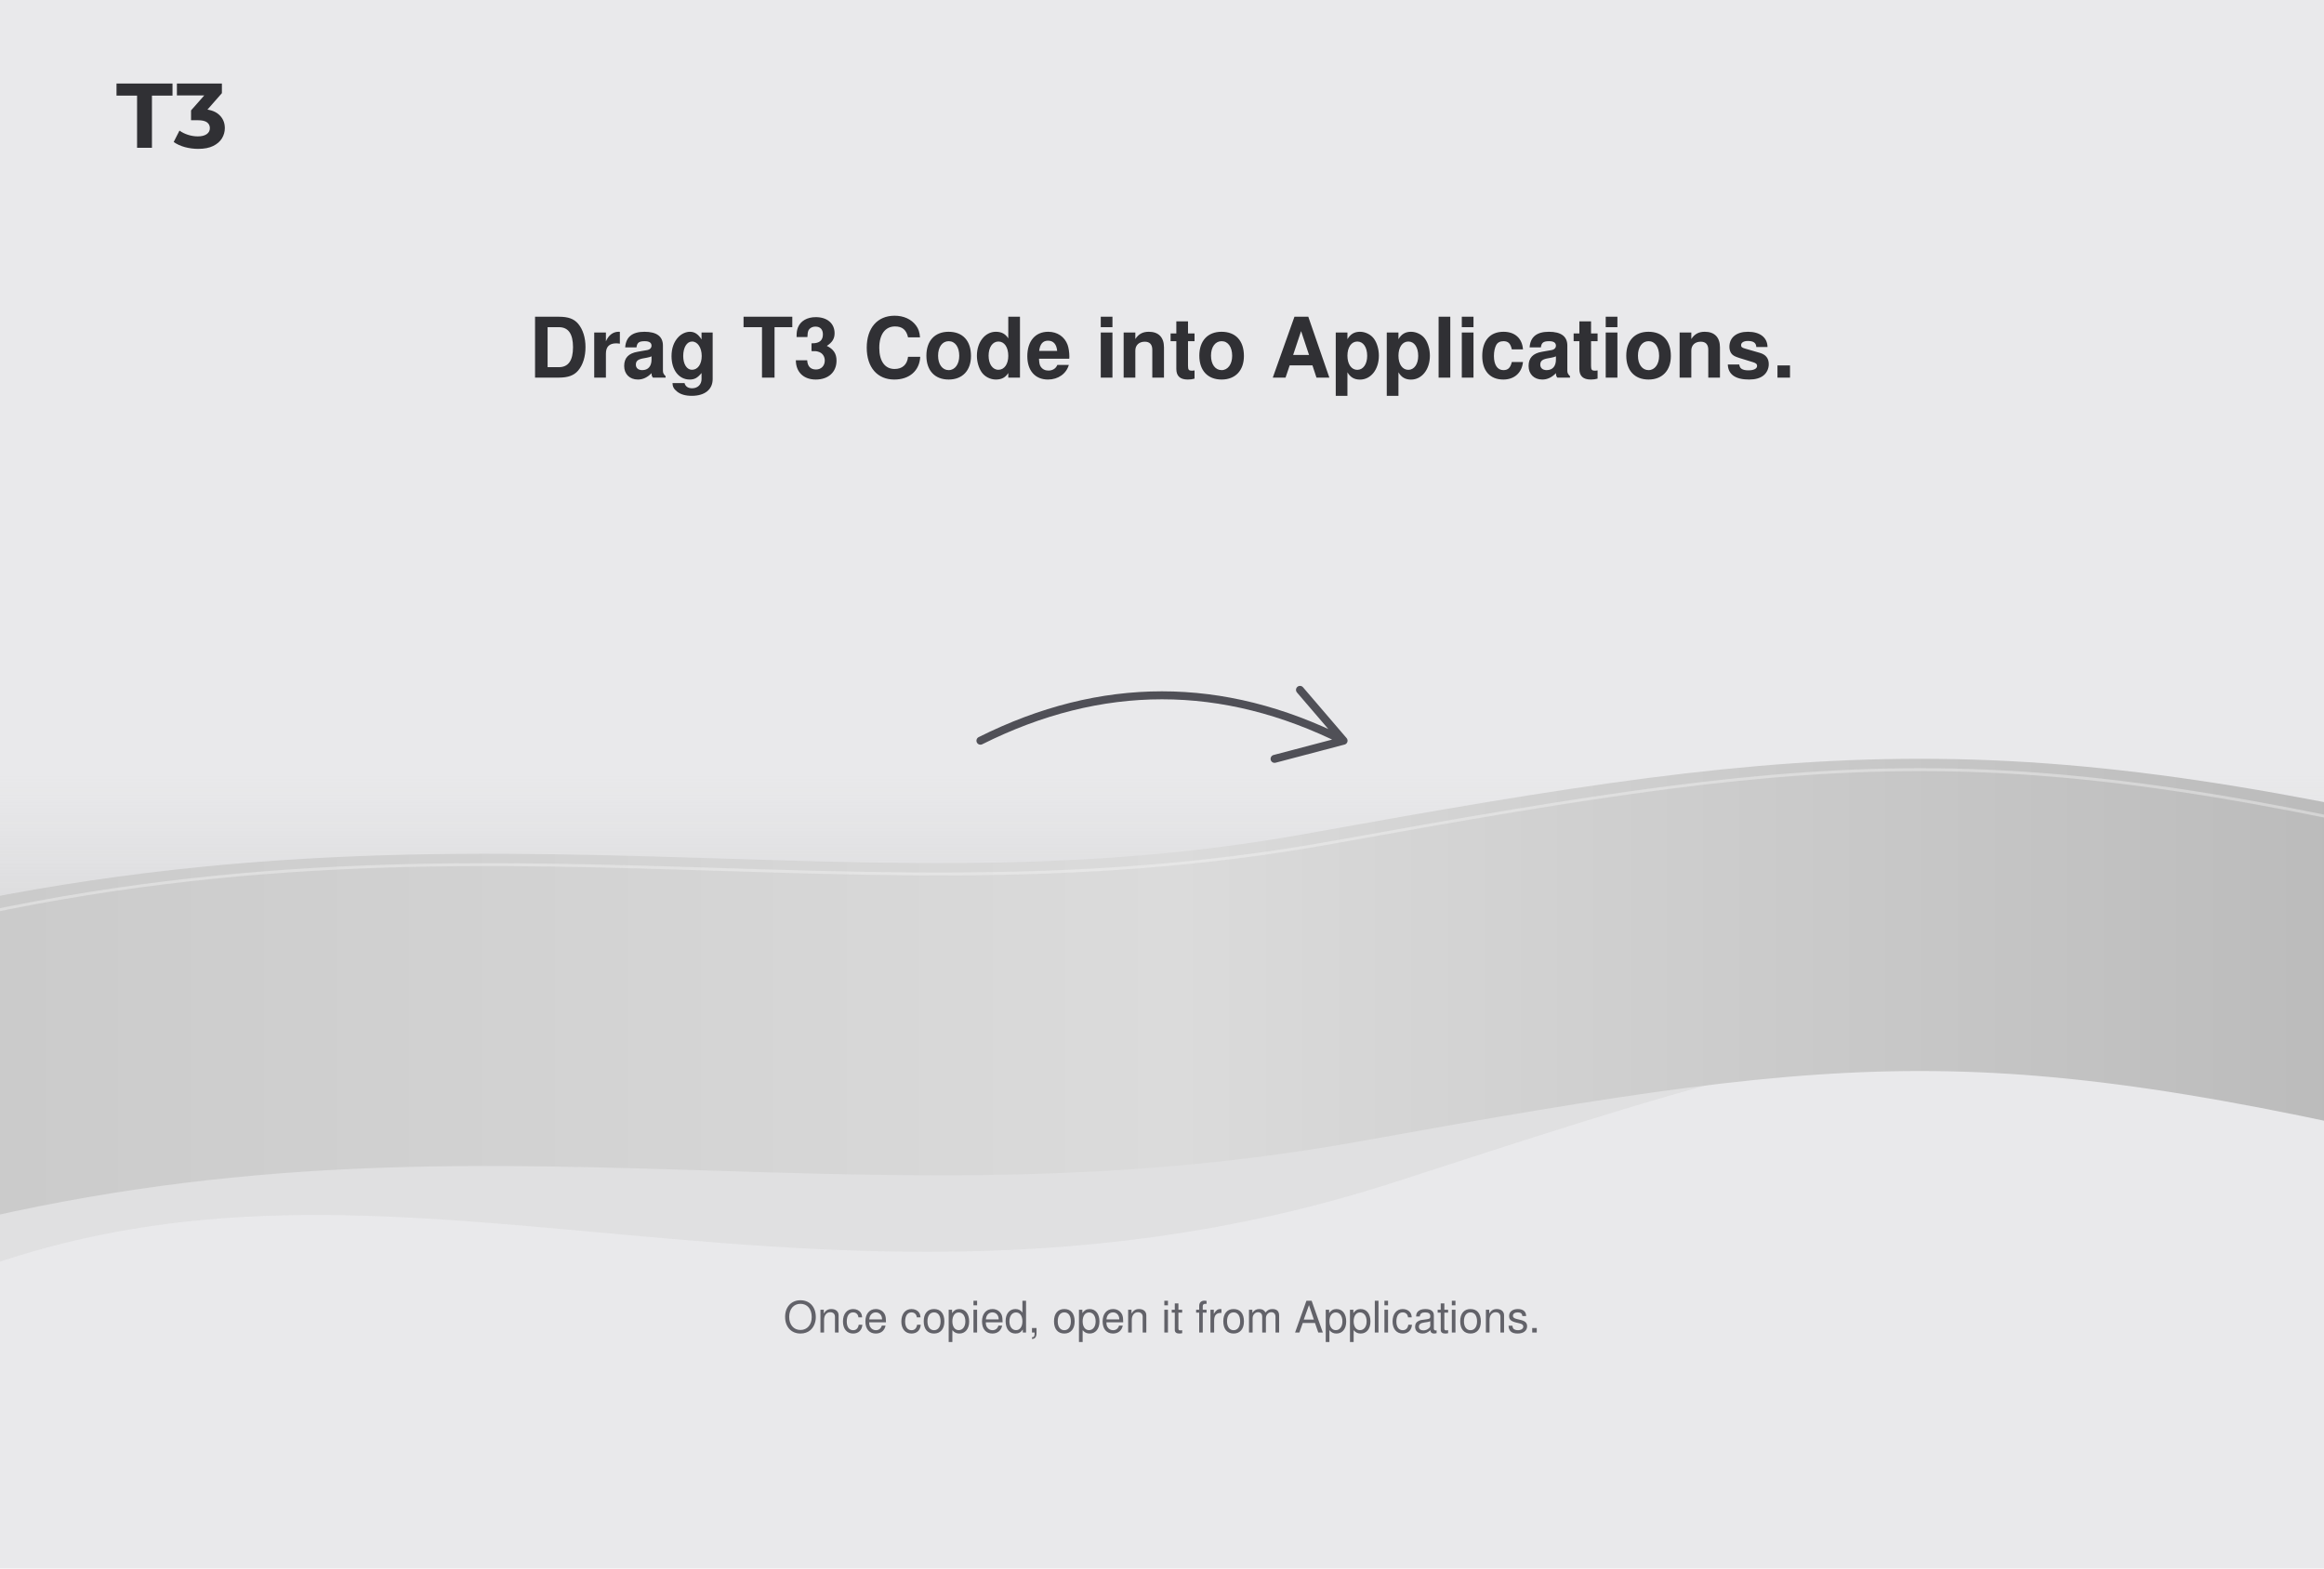
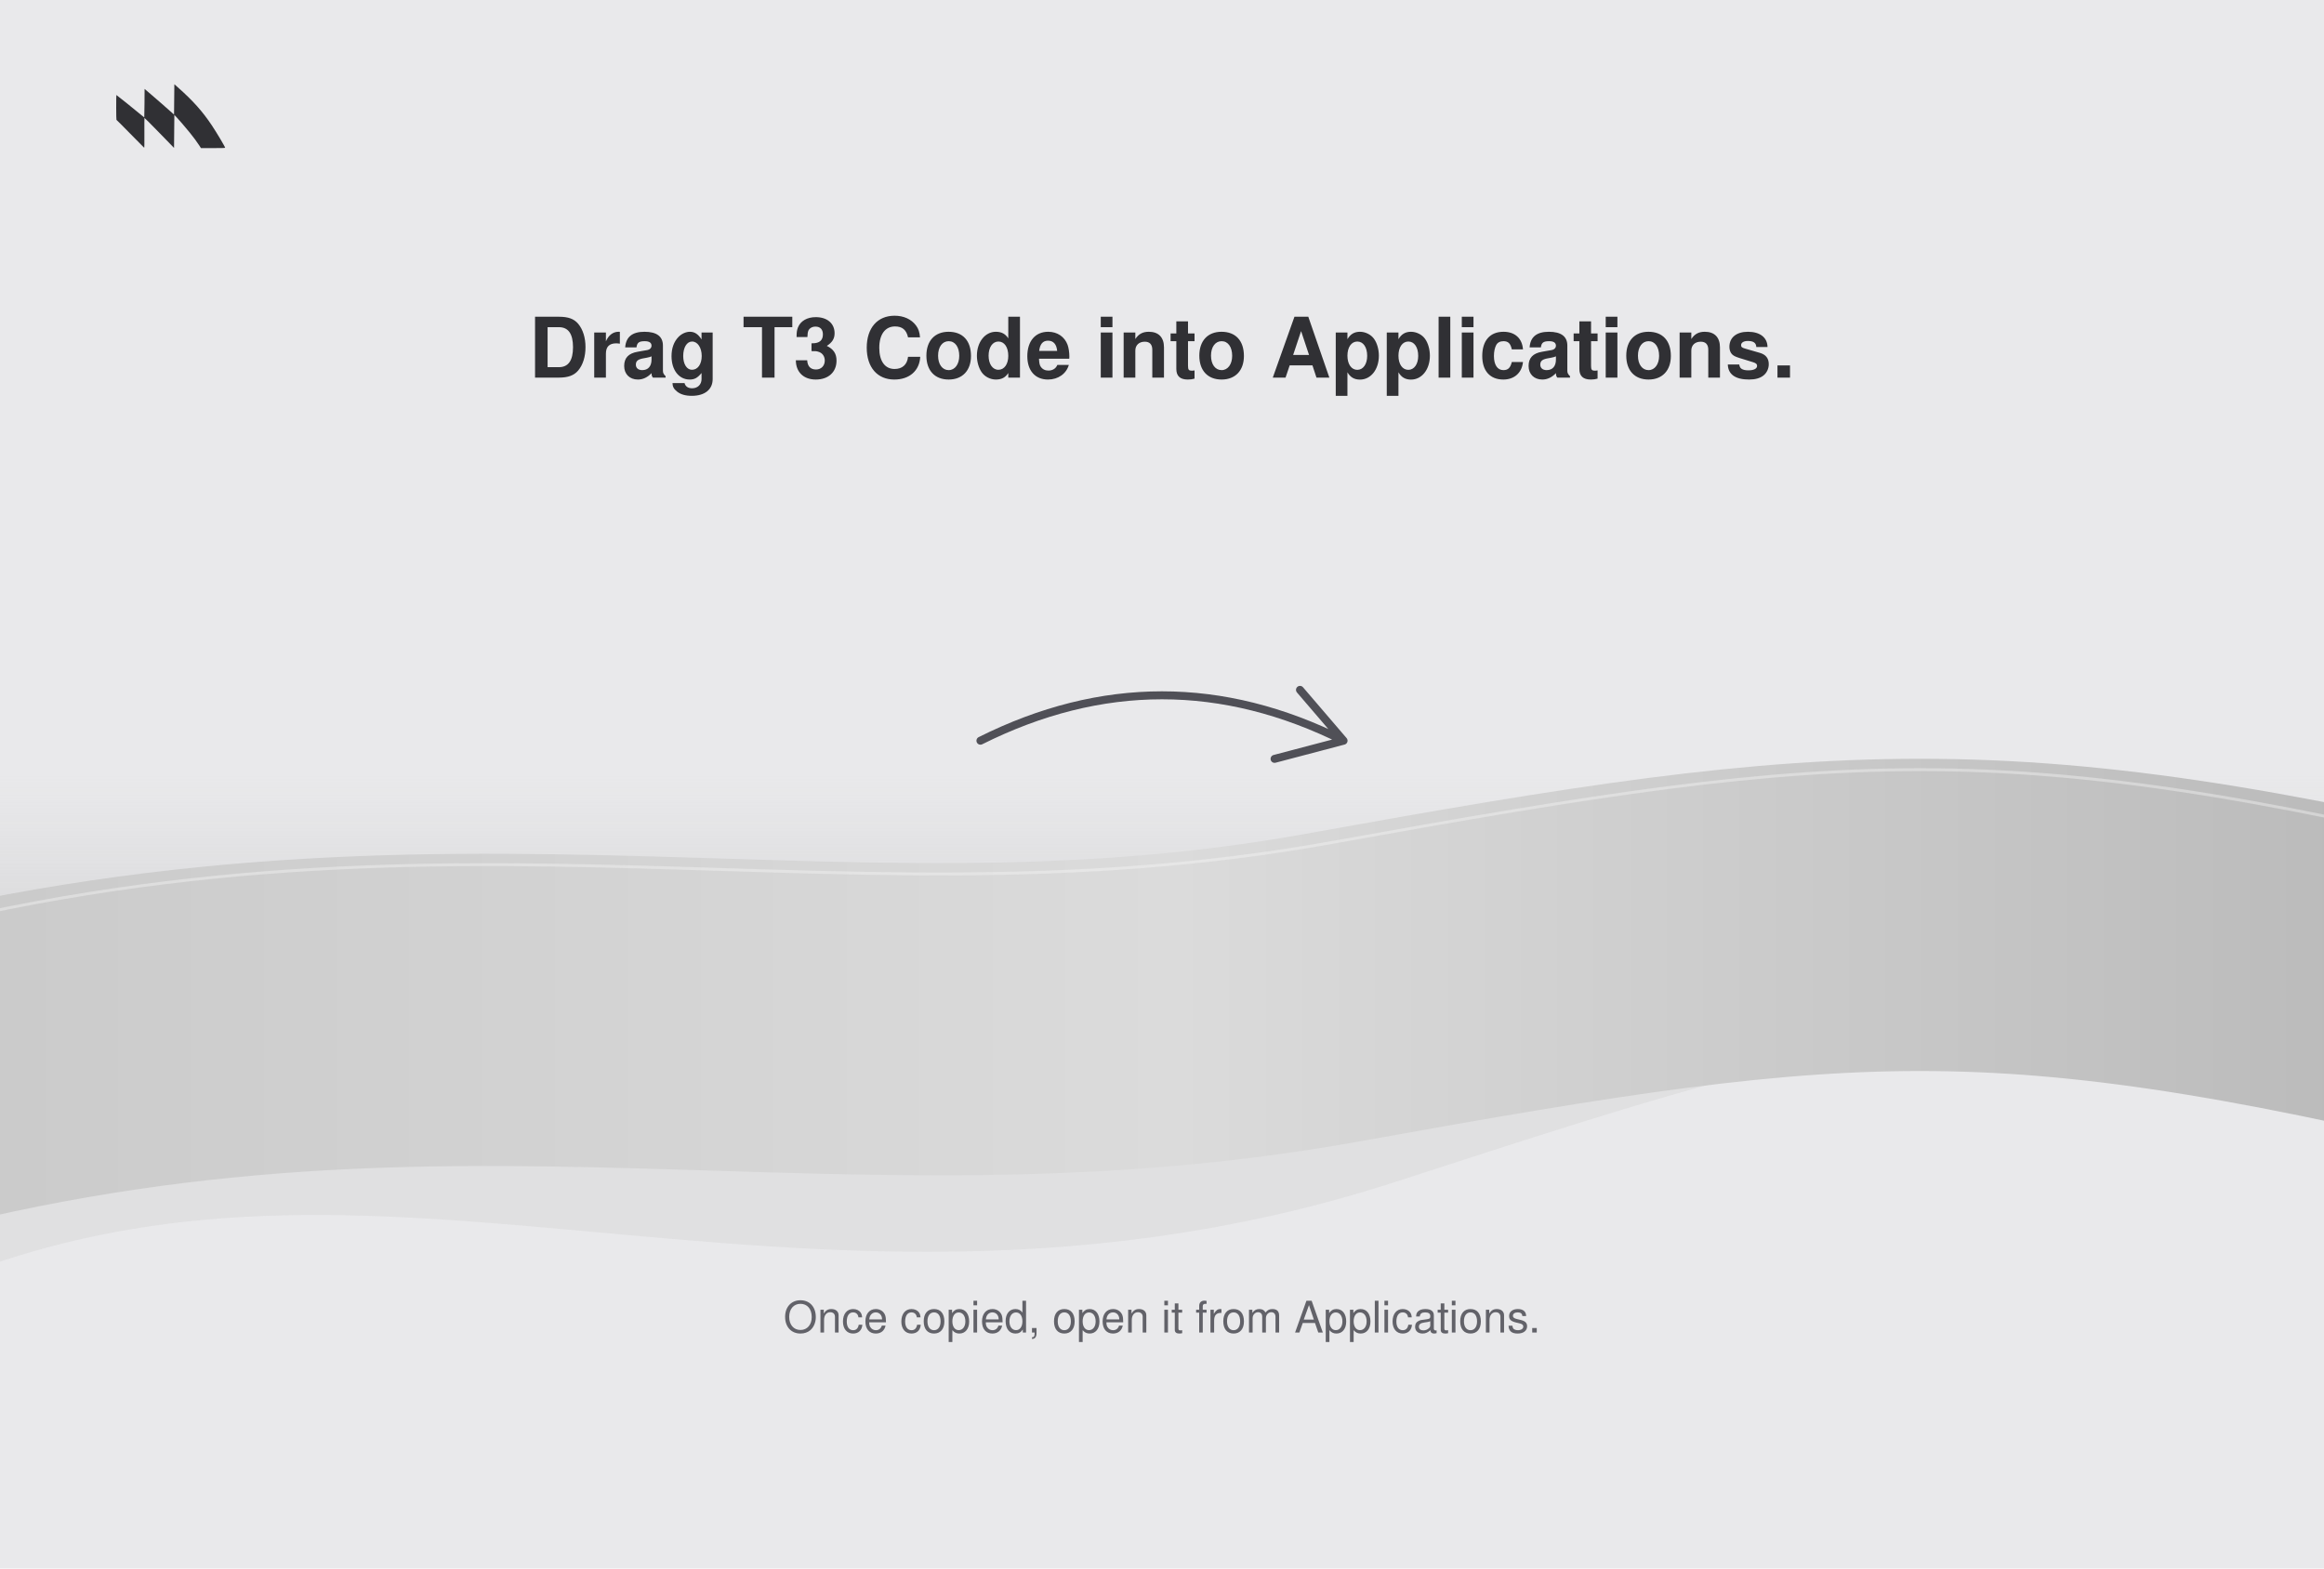
<svg xmlns="http://www.w3.org/2000/svg" width="1280" height="864" viewBox="0 0 640 432">
  <defs>
    <linearGradient id="veil" x1="0" y1="0" x2="0" y2="1">
      <stop stop-color="#B7B7B7" stop-opacity="0" />
      <stop offset=".55" stop-color="#A5A5A5" stop-opacity=".24" />
      <stop offset="1" stop-color="#D1D1D1" stop-opacity=".4" />
    </linearGradient>
    <linearGradient id="silk" x1="0" y1="0" x2="1" y2="0">
      <stop stop-color="#C8C8C8" />
      <stop offset=".5" stop-color="#DBDBDB" />
      <stop offset="1" stop-color="#B5B5B5" />
    </linearGradient>
  </defs>
  <rect width="640" height="432" fill="#E9E9EB" />
  <path d="M-60 293C95 220 214 304 362 256S559 191 707 257" stroke="url(#veil)" stroke-width="146" fill="none" opacity="1" stroke-linecap="round" stroke-linejoin="round" />
  <path d="M-60 306C113 252 223 298 367 272S553 242 707 280" stroke="url(#silk)" stroke-width="86" fill="none" opacity="1" stroke-linecap="round" stroke-linejoin="round" />
  <path d="M-60 266C113 212 223 258 367 232S553 202 707 240" stroke="#F5F5F5" stroke-width="0.8" fill="none" opacity="0.42" stroke-linecap="round" stroke-linejoin="round" />
-   <svg x="32" y="23" width="30" height="18" viewBox="15.531 37 94.394 56.96" fill="#303034">
-     <path d="M33.451 93V47.56H15.531V37H64.331V47.56H46.411V93H33.451ZM86.725 93.96C82.832 93.96 78.965 93.453 75.125 92.44C71.285 91.373 68.032 89.88 65.365 87.96L70.405 78.04C72.539 79.587 75.019 80.813 77.845 81.72C80.672 82.627 83.525 83.08 86.405 83.08C89.659 83.08 92.219 82.44 94.085 81.16C95.952 79.88 96.885 78.12 96.885 75.88C96.885 73.747 96.059 72.067 94.405 70.84C92.752 69.613 90.085 69 86.405 69H80.485V60.44L96.085 42.76L97.525 47.4H68.165V37H107.365V45.4L91.845 63.08L85.285 59.32H89.045C95.925 59.32 101.125 60.867 104.645 63.96C108.165 67.053 109.925 71.027 109.925 75.88C109.925 79.027 109.099 81.987 107.445 84.76C105.792 87.48 103.259 89.693 99.845 91.4C96.432 93.107 92.059 93.96 86.725 93.96Z" />
+   <svg x="32" y="23" width="30" height="18" viewBox="0 0 355 208" fill="#303034">
+     <path d="M270.933 199.75 C264.301 189.349 251.202 171.606 240.109 158 C224.607 138.987 202.841 113.618 196.113 106.722 L189.5 99.945 189 153.657 L188.5 207.369 140.601 158.167 C114.257 131.106 92.44 109.226 92.121 109.546 C91.801 109.866 91.686 131.975 91.864 158.679 C92.073 189.828 91.841 207.099 91.217 206.865 C90.683 206.664 70.34 186.137 46.011 161.25 C21.681 136.363 1.376 116 0.888 116 C0.385 116 0 98.418 0 75.5 C0 53.225 0.269 35 0.598 35 C1.429 35 57.209 79.829 79.245 98.205 C85.704 103.592 91.212 108 91.485 108 C91.757 108 92.097 87.116 92.24 61.592 L92.5 15.184 112 31.744 C128.798 46.009 165.208 77.843 183 93.821 L188.5 98.76 189 49.334 L189.5 -0.093 201 10.08 C250.29 53.685 281.178 88.271 311.732 134.067 C327.498 157.699 355 203.939 355 206.815 C355 207.708 345.295 208 315.596 208 L276.193 208 270.933 199.75 Z" />
  </svg>
  <text x="320" y="104" fill="#303034" font-family="Helvetica" font-size="23" font-weight="700" text-anchor="middle">Drag T3 Code into Applications.</text>
  <path d="M270 204Q320 179 370 204M358 190L370 204L351 209" stroke="#505057" stroke-width="2.2" fill="none" opacity="1" stroke-linecap="round" stroke-linejoin="round" />
  <text x="320" y="367" fill="#626269" font-family="Helvetica" font-size="12" font-weight="400" text-anchor="middle">Once copied, open it from Applications.</text>
</svg>
